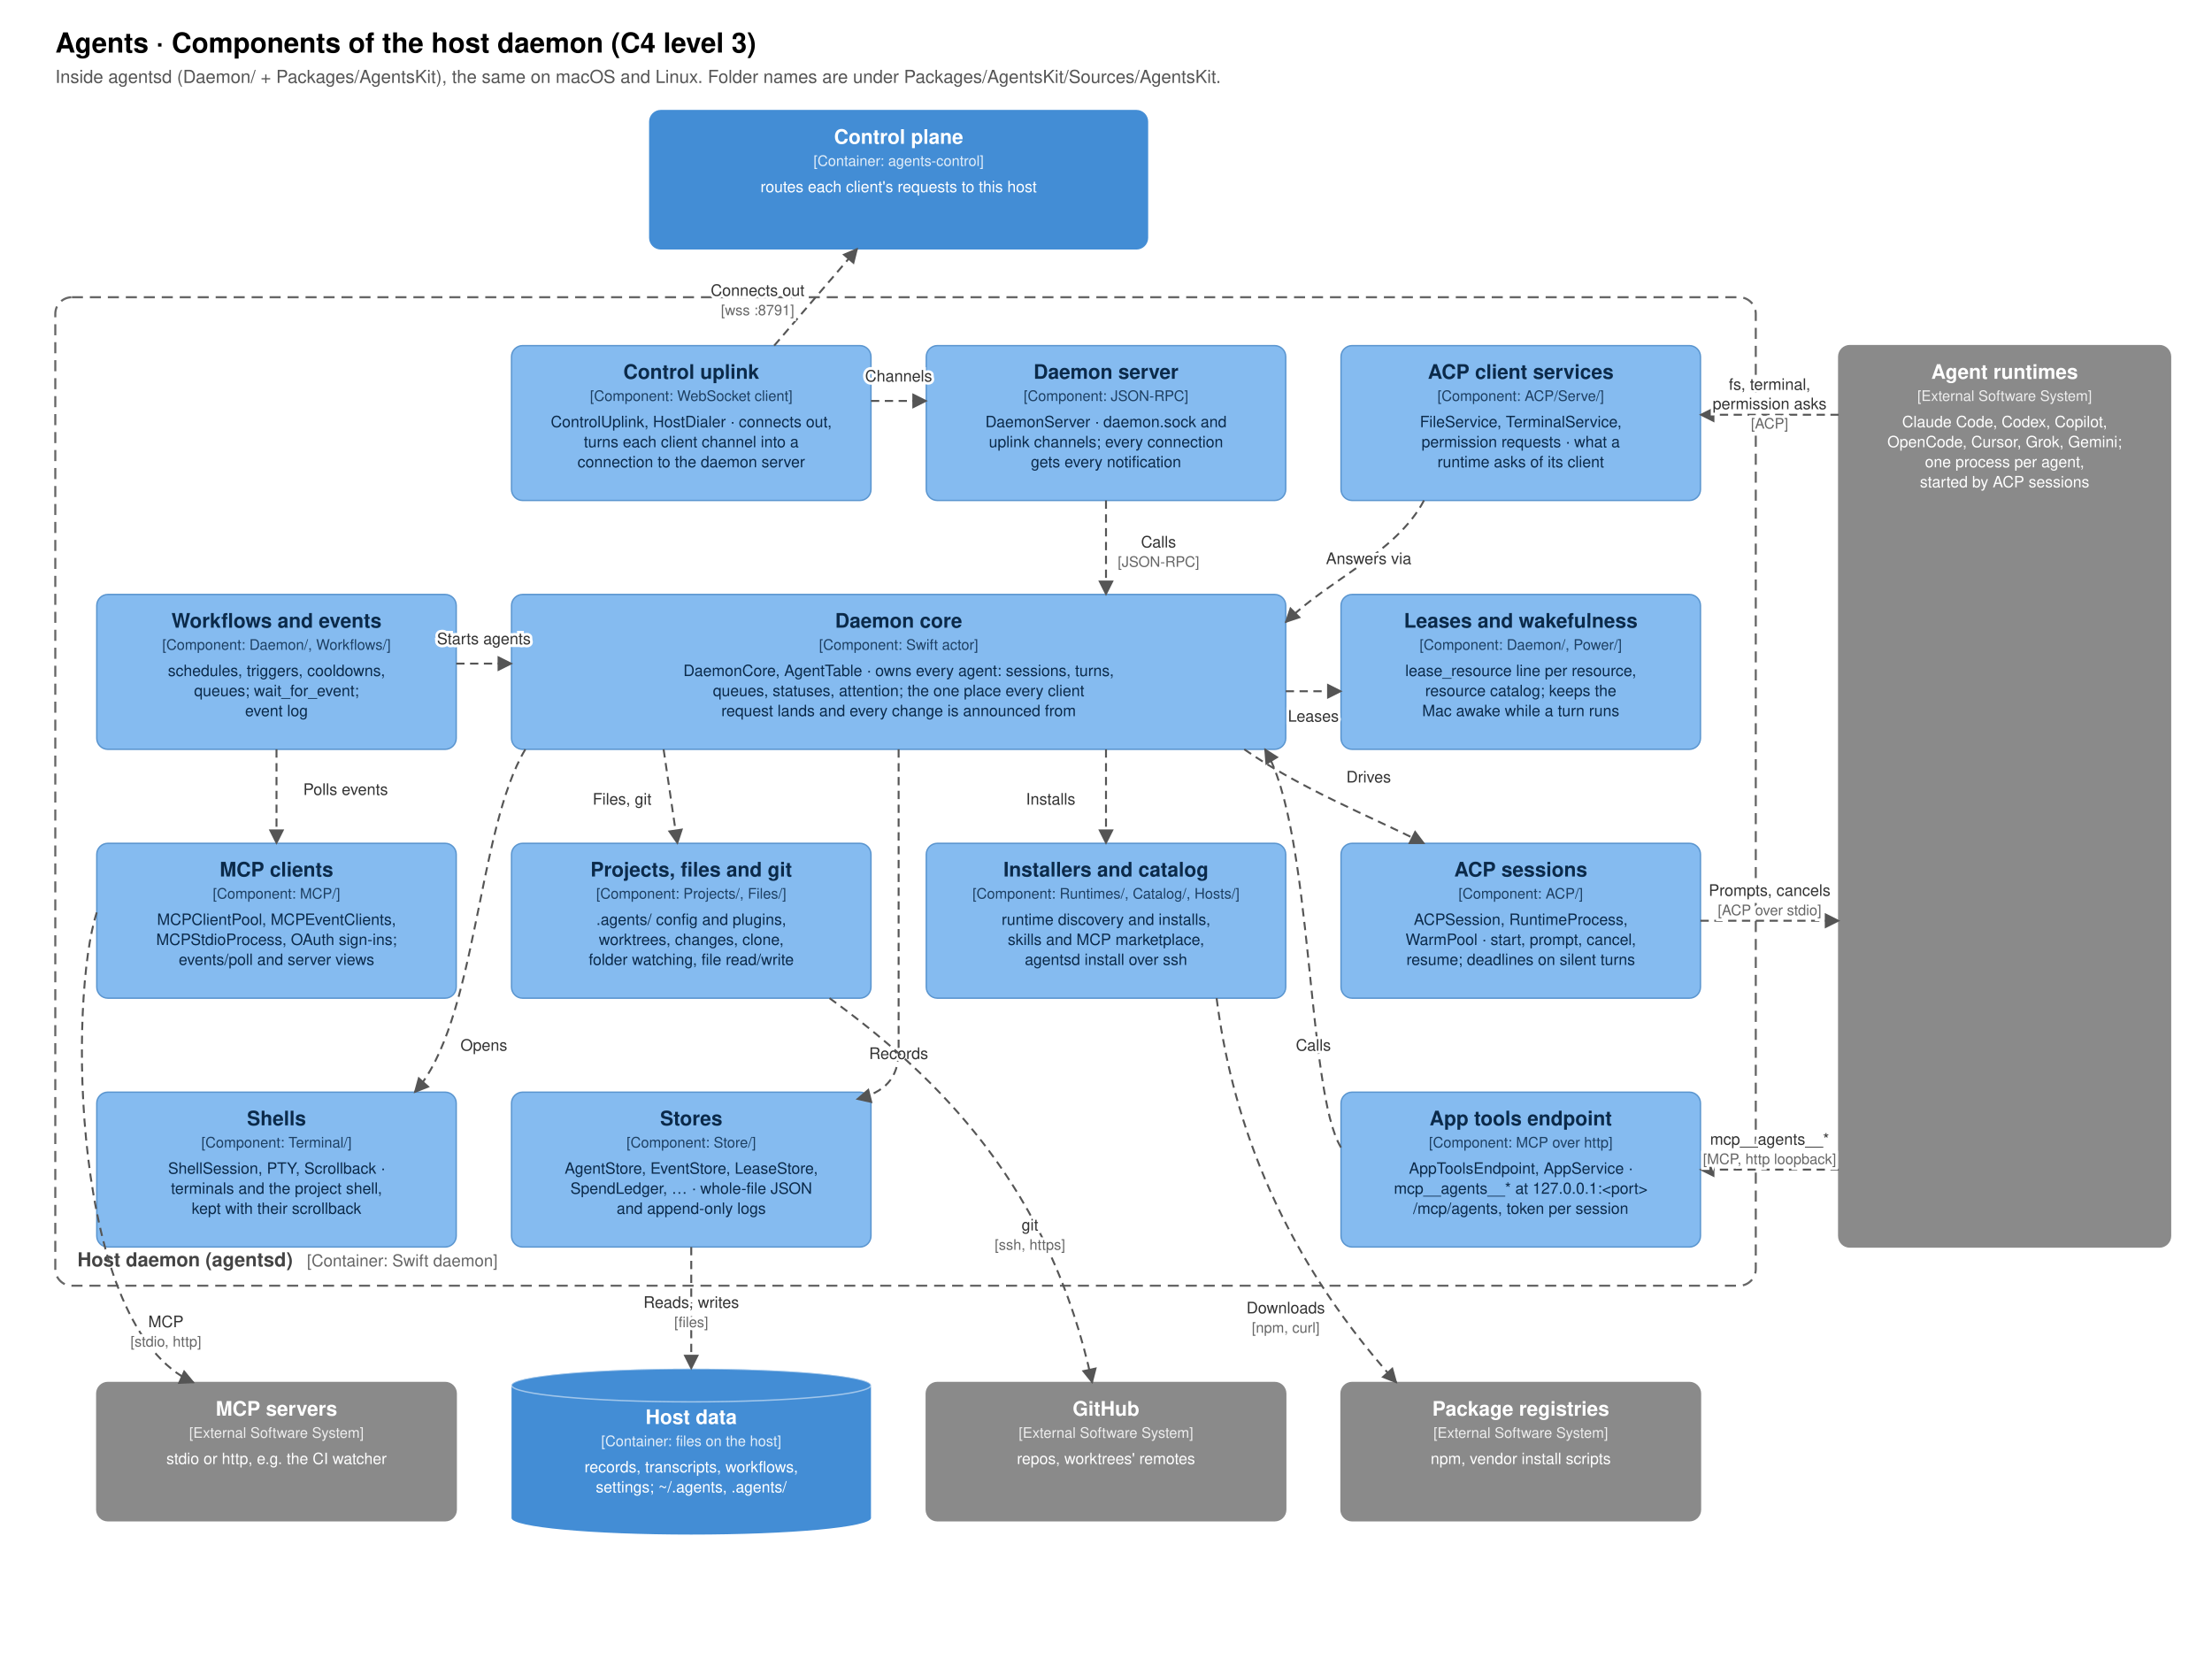
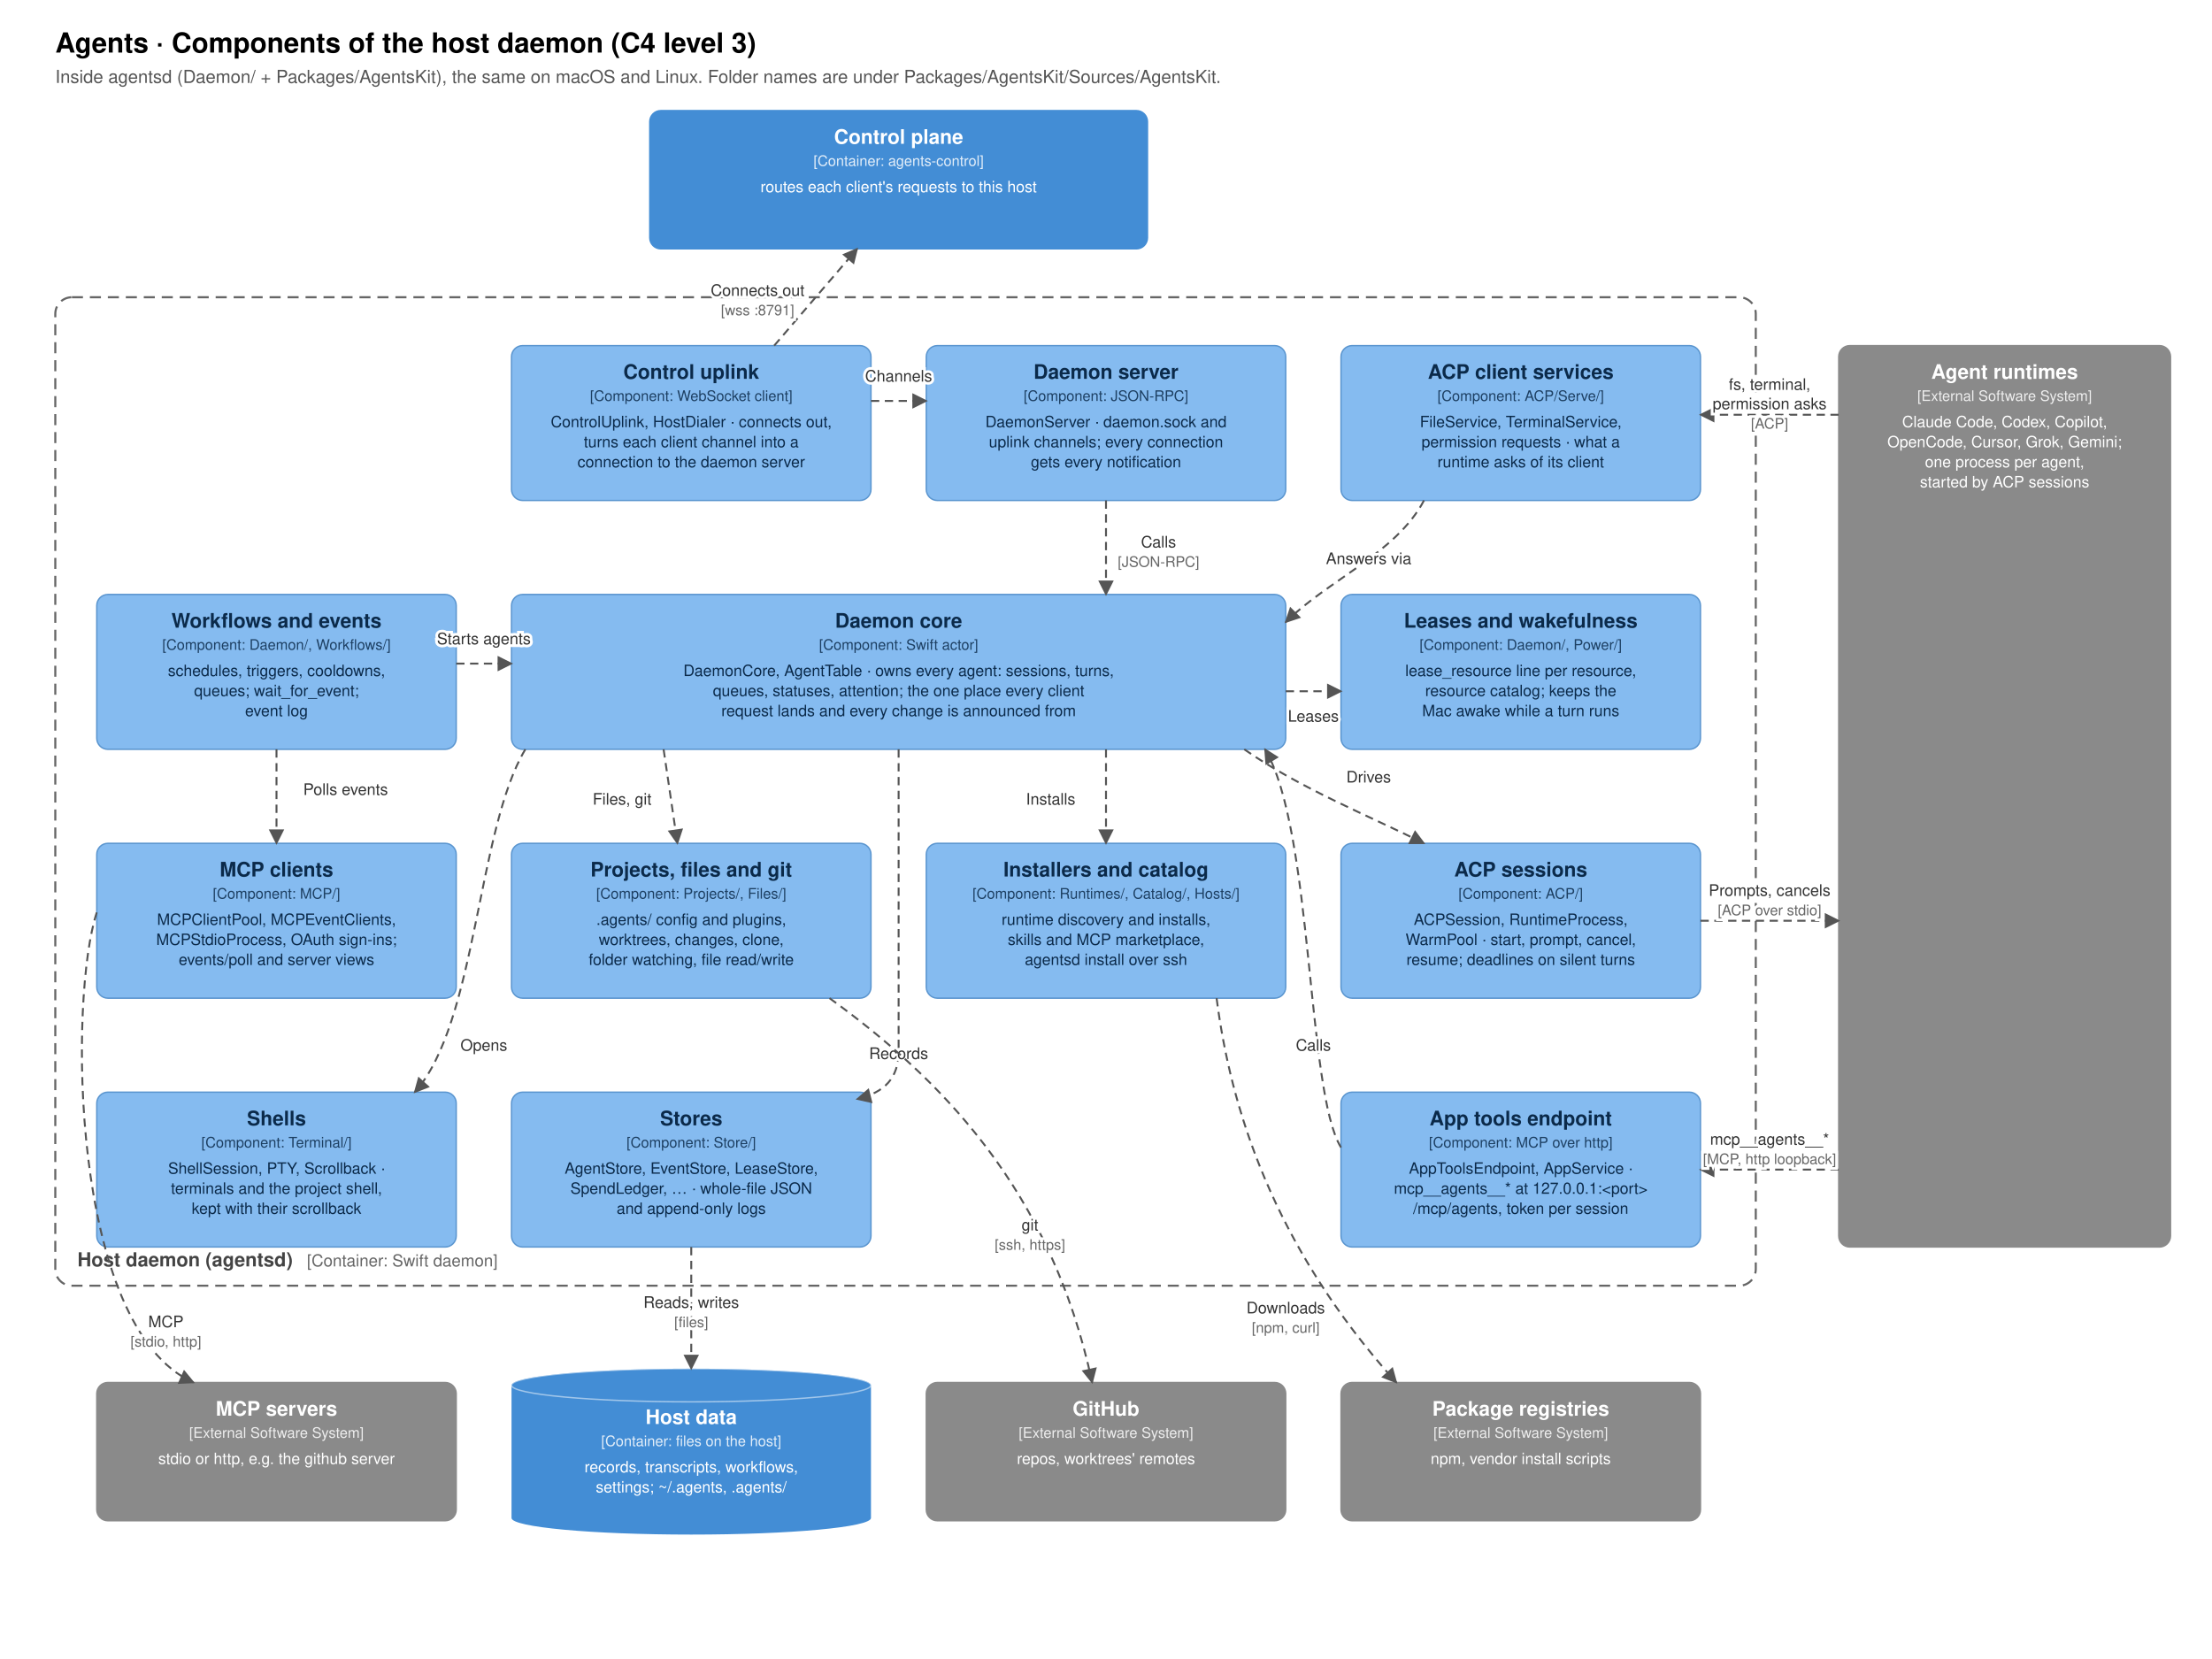
<svg xmlns="http://www.w3.org/2000/svg" viewBox="0 0 1600 1200" width="1600" height="1200" font-family="-apple-system, Helvetica, Arial, sans-serif">
  <defs>
    <marker id="a" viewBox="0 0 10 10" refX="9" refY="5" markerWidth="8" markerHeight="8" orient="auto-start-reverse">
      <path d="M0,0 L10,5 L0,10 z" fill="#555" />
    </marker>
    <style>.r{stroke:#555;stroke-width:1.4;fill:none;stroke-dasharray:6 4;marker-end:url(#a)} .rl{font-size:11.5px;fill:#333;text-anchor:middle;paint-order:stroke;stroke:#fff;stroke-width:4px} .rt{font-size:10.5px;fill:#666;text-anchor:middle;paint-order:stroke;stroke:#fff;stroke-width:4px}</style>
  </defs>
  <rect width="1600" height="1200" fill="#fff" />
  <text x="40" y="38" font-size="20" font-weight="700">Agents · Components of the host daemon (C4 level 3)</text>
  <text x="40" y="60" font-size="13" fill="#555">Inside agentsd (Daemon/ + Packages/AgentsKit), the same on macOS and Linux. Folder names are under Packages/AgentsKit/Sources/AgentsKit.</text>
  <rect x="40" y="215" width="1230" height="715" rx="12" fill="none" stroke="#666" stroke-width="1.5" stroke-dasharray="8 5" />
  <text x="56" y="916" font-size="14" font-weight="700" fill="#444">Host daemon (agentsd)</text>
  <text x="222" y="916" font-size="12" fill="#666">[Container: Swift daemon]</text>
  <rect x="470" y="80" width="360" height="100" rx="8" fill="#438dd5" stroke="#438dd5" />
  <text x="650.0" y="104" fill="#fff" font-weight="700" font-size="14.5" text-anchor="middle">Control plane</text>
  <text x="650.0" y="120" fill="#fff" font-size="10.5" text-anchor="middle" opacity=".85">[Container: agents-control]</text>
  <text x="650.0" y="139.0" fill="#fff" font-size="11.3" text-anchor="middle">routes each client's requests to this host</text>
  <rect x="1330" y="250" width="240" height="652" rx="8" fill="#8a8a8a" stroke="#8a8a8a" />
  <text x="1450.0" y="274" fill="#fff" font-weight="700" font-size="14.5" text-anchor="middle">Agent runtimes</text>
  <text x="1450.0" y="290" fill="#fff" font-size="10.5" text-anchor="middle" opacity=".85">[External Software System]</text>
  <text x="1450.0" y="309.0" fill="#fff" font-size="11.3" text-anchor="middle">Claude Code, Codex, Copilot,</text>
  <text x="1450.0" y="323.5" fill="#fff" font-size="11.3" text-anchor="middle">OpenCode, Cursor, Grok, Gemini;</text>
  <text x="1450.0" y="338.0" fill="#fff" font-size="11.3" text-anchor="middle">one process per agent,</text>
  <text x="1450.0" y="352.5" fill="#fff" font-size="11.3" text-anchor="middle">started by ACP sessions</text>
  <rect x="70" y="1000" width="260" height="100" rx="8" fill="#8a8a8a" stroke="#8a8a8a" />
  <text x="200.0" y="1024" fill="#fff" font-weight="700" font-size="14.5" text-anchor="middle">MCP servers</text>
  <text x="200.0" y="1040" fill="#fff" font-size="10.5" text-anchor="middle" opacity=".85">[External Software System]</text>
-   <text x="200.0" y="1059.0" fill="#fff" font-size="11.3" text-anchor="middle">stdio or http, e.g. the CI watcher</text>
+   <text x="200.0" y="1059.0" fill="#fff" font-size="11.3" text-anchor="middle">stdio or http, e.g. the github server</text>
  <path d="M370,1002 L370,1098 A130.0,12 0 0 0 630,1098 L630,1002 A130.0,12 0 0 0 370,1002 Z" fill="#438dd5" />
  <ellipse cx="500.0" cy="1002" rx="130.0" ry="12" fill="#438dd5" stroke="#fff" stroke-opacity=".5" />
  <text x="500.0" y="1030" fill="#fff" font-weight="700" font-size="14.5" text-anchor="middle">Host data</text>
  <text x="500.0" y="1046" fill="#fff" font-size="10.5" text-anchor="middle" opacity=".85">[Container: files on the host]</text>
  <text x="500.0" y="1065.0" fill="#fff" font-size="11.3" text-anchor="middle">records, transcripts, workflows,</text>
  <text x="500.0" y="1079.5" fill="#fff" font-size="11.3" text-anchor="middle">settings; ~/.agents, .agents/</text>
  <rect x="670" y="1000" width="260" height="100" rx="8" fill="#8a8a8a" stroke="#8a8a8a" />
  <text x="800.0" y="1024" fill="#fff" font-weight="700" font-size="14.5" text-anchor="middle">GitHub</text>
  <text x="800.0" y="1040" fill="#fff" font-size="10.5" text-anchor="middle" opacity=".85">[External Software System]</text>
  <text x="800.0" y="1059.0" fill="#fff" font-size="11.3" text-anchor="middle">repos, worktrees' remotes</text>
  <rect x="970" y="1000" width="260" height="100" rx="8" fill="#8a8a8a" stroke="#8a8a8a" />
  <text x="1100.0" y="1024" fill="#fff" font-weight="700" font-size="14.5" text-anchor="middle">Package registries</text>
  <text x="1100.0" y="1040" fill="#fff" font-size="10.5" text-anchor="middle" opacity=".85">[External Software System]</text>
  <text x="1100.0" y="1059.0" fill="#fff" font-size="11.3" text-anchor="middle">npm, vendor install scripts</text>
  <rect x="370" y="250" width="260" height="112" rx="8" fill="#85bbf0" stroke="#5a95cf" />
  <text x="500.0" y="274" fill="#0b2a4a" font-weight="700" font-size="14.5" text-anchor="middle">Control uplink</text>
  <text x="500.0" y="290" fill="#0b2a4a" font-size="10.5" text-anchor="middle" opacity=".85">[Component: WebSocket client]</text>
  <text x="500.0" y="309.0" fill="#0b2a4a" font-size="11.3" text-anchor="middle">ControlUplink, HostDialer · connects out,</text>
  <text x="500.0" y="323.5" fill="#0b2a4a" font-size="11.3" text-anchor="middle">turns each client channel into a</text>
  <text x="500.0" y="338.0" fill="#0b2a4a" font-size="11.3" text-anchor="middle">connection to the daemon server</text>
  <rect x="670" y="250" width="260" height="112" rx="8" fill="#85bbf0" stroke="#5a95cf" />
  <text x="800.0" y="274" fill="#0b2a4a" font-weight="700" font-size="14.5" text-anchor="middle">Daemon server</text>
  <text x="800.0" y="290" fill="#0b2a4a" font-size="10.5" text-anchor="middle" opacity=".85">[Component: JSON-RPC]</text>
  <text x="800.0" y="309.0" fill="#0b2a4a" font-size="11.3" text-anchor="middle">DaemonServer · daemon.sock and</text>
  <text x="800.0" y="323.5" fill="#0b2a4a" font-size="11.3" text-anchor="middle">uplink channels; every connection</text>
  <text x="800.0" y="338.0" fill="#0b2a4a" font-size="11.3" text-anchor="middle">gets every notification</text>
  <rect x="970" y="250" width="260" height="112" rx="8" fill="#85bbf0" stroke="#5a95cf" />
  <text x="1100.0" y="274" fill="#0b2a4a" font-weight="700" font-size="14.5" text-anchor="middle">ACP client services</text>
  <text x="1100.0" y="290" fill="#0b2a4a" font-size="10.5" text-anchor="middle" opacity=".85">[Component: ACP/Serve/]</text>
  <text x="1100.0" y="309.0" fill="#0b2a4a" font-size="11.3" text-anchor="middle">FileService, TerminalService,</text>
  <text x="1100.0" y="323.5" fill="#0b2a4a" font-size="11.3" text-anchor="middle">permission requests · what a</text>
  <text x="1100.0" y="338.0" fill="#0b2a4a" font-size="11.3" text-anchor="middle">runtime asks of its client</text>
  <rect x="370" y="430" width="560" height="112" rx="8" fill="#85bbf0" stroke="#5a95cf" />
  <text x="650.0" y="454" fill="#0b2a4a" font-weight="700" font-size="14.5" text-anchor="middle">Daemon core</text>
  <text x="650.0" y="470" fill="#0b2a4a" font-size="10.5" text-anchor="middle" opacity=".85">[Component: Swift actor]</text>
  <text x="650.0" y="489.0" fill="#0b2a4a" font-size="11.3" text-anchor="middle">DaemonCore, AgentTable · owns every agent: sessions, turns,</text>
  <text x="650.0" y="503.5" fill="#0b2a4a" font-size="11.3" text-anchor="middle">queues, statuses, attention; the one place every client</text>
  <text x="650.0" y="518.0" fill="#0b2a4a" font-size="11.3" text-anchor="middle">request lands and every change is announced from</text>
  <rect x="70" y="430" width="260" height="112" rx="8" fill="#85bbf0" stroke="#5a95cf" />
  <text x="200.0" y="454" fill="#0b2a4a" font-weight="700" font-size="14.5" text-anchor="middle">Workflows and events</text>
  <text x="200.0" y="470" fill="#0b2a4a" font-size="10.5" text-anchor="middle" opacity=".85">[Component: Daemon/, Workflows/]</text>
  <text x="200.0" y="489.0" fill="#0b2a4a" font-size="11.3" text-anchor="middle">schedules, triggers, cooldowns,</text>
  <text x="200.0" y="503.5" fill="#0b2a4a" font-size="11.3" text-anchor="middle">queues; wait_for_event;</text>
  <text x="200.0" y="518.0" fill="#0b2a4a" font-size="11.3" text-anchor="middle">event log</text>
  <rect x="970" y="430" width="260" height="112" rx="8" fill="#85bbf0" stroke="#5a95cf" />
  <text x="1100.0" y="454" fill="#0b2a4a" font-weight="700" font-size="14.5" text-anchor="middle">Leases and wakefulness</text>
  <text x="1100.0" y="470" fill="#0b2a4a" font-size="10.5" text-anchor="middle" opacity=".85">[Component: Daemon/, Power/]</text>
  <text x="1100.0" y="489.0" fill="#0b2a4a" font-size="11.3" text-anchor="middle">lease_resource line per resource,</text>
  <text x="1100.0" y="503.5" fill="#0b2a4a" font-size="11.3" text-anchor="middle">resource catalog; keeps the</text>
  <text x="1100.0" y="518.0" fill="#0b2a4a" font-size="11.3" text-anchor="middle">Mac awake while a turn runs</text>
  <rect x="70" y="610" width="260" height="112" rx="8" fill="#85bbf0" stroke="#5a95cf" />
  <text x="200.0" y="634" fill="#0b2a4a" font-weight="700" font-size="14.5" text-anchor="middle">MCP clients</text>
  <text x="200.0" y="650" fill="#0b2a4a" font-size="10.5" text-anchor="middle" opacity=".85">[Component: MCP/]</text>
  <text x="200.0" y="669.0" fill="#0b2a4a" font-size="11.3" text-anchor="middle">MCPClientPool, MCPEventClients,</text>
  <text x="200.0" y="683.5" fill="#0b2a4a" font-size="11.3" text-anchor="middle">MCPStdioProcess, OAuth sign-ins;</text>
  <text x="200.0" y="698.0" fill="#0b2a4a" font-size="11.3" text-anchor="middle">events/poll and server views</text>
  <rect x="370" y="610" width="260" height="112" rx="8" fill="#85bbf0" stroke="#5a95cf" />
  <text x="500.0" y="634" fill="#0b2a4a" font-weight="700" font-size="14.5" text-anchor="middle">Projects, files and git</text>
  <text x="500.0" y="650" fill="#0b2a4a" font-size="10.5" text-anchor="middle" opacity=".85">[Component: Projects/, Files/]</text>
  <text x="500.0" y="669.0" fill="#0b2a4a" font-size="11.3" text-anchor="middle">.agents/ config and plugins,</text>
  <text x="500.0" y="683.5" fill="#0b2a4a" font-size="11.3" text-anchor="middle">worktrees, changes, clone,</text>
  <text x="500.0" y="698.0" fill="#0b2a4a" font-size="11.3" text-anchor="middle">folder watching, file read/write</text>
  <rect x="670" y="610" width="260" height="112" rx="8" fill="#85bbf0" stroke="#5a95cf" />
  <text x="800.0" y="634" fill="#0b2a4a" font-weight="700" font-size="14.5" text-anchor="middle">Installers and catalog</text>
  <text x="800.0" y="650" fill="#0b2a4a" font-size="10.5" text-anchor="middle" opacity=".85">[Component: Runtimes/, Catalog/, Hosts/]</text>
  <text x="800.0" y="669.0" fill="#0b2a4a" font-size="11.3" text-anchor="middle">runtime discovery and installs,</text>
  <text x="800.0" y="683.5" fill="#0b2a4a" font-size="11.3" text-anchor="middle">skills and MCP marketplace,</text>
  <text x="800.0" y="698.0" fill="#0b2a4a" font-size="11.3" text-anchor="middle">agentsd install over ssh</text>
  <rect x="970" y="610" width="260" height="112" rx="8" fill="#85bbf0" stroke="#5a95cf" />
  <text x="1100.0" y="634" fill="#0b2a4a" font-weight="700" font-size="14.5" text-anchor="middle">ACP sessions</text>
  <text x="1100.0" y="650" fill="#0b2a4a" font-size="10.5" text-anchor="middle" opacity=".85">[Component: ACP/]</text>
  <text x="1100.0" y="669.0" fill="#0b2a4a" font-size="11.3" text-anchor="middle">ACPSession, RuntimeProcess,</text>
  <text x="1100.0" y="683.5" fill="#0b2a4a" font-size="11.3" text-anchor="middle">WarmPool · start, prompt, cancel,</text>
  <text x="1100.0" y="698.0" fill="#0b2a4a" font-size="11.3" text-anchor="middle">resume; deadlines on silent turns</text>
  <rect x="70" y="790" width="260" height="112" rx="8" fill="#85bbf0" stroke="#5a95cf" />
  <text x="200.0" y="814" fill="#0b2a4a" font-weight="700" font-size="14.5" text-anchor="middle">Shells</text>
  <text x="200.0" y="830" fill="#0b2a4a" font-size="10.5" text-anchor="middle" opacity=".85">[Component: Terminal/]</text>
  <text x="200.0" y="849.0" fill="#0b2a4a" font-size="11.3" text-anchor="middle">ShellSession, PTY, Scrollback ·</text>
  <text x="200.0" y="863.5" fill="#0b2a4a" font-size="11.3" text-anchor="middle">terminals and the project shell,</text>
  <text x="200.0" y="878.0" fill="#0b2a4a" font-size="11.3" text-anchor="middle">kept with their scrollback</text>
  <rect x="370" y="790" width="260" height="112" rx="8" fill="#85bbf0" stroke="#5a95cf" />
  <text x="500.0" y="814" fill="#0b2a4a" font-weight="700" font-size="14.5" text-anchor="middle">Stores</text>
  <text x="500.0" y="830" fill="#0b2a4a" font-size="10.5" text-anchor="middle" opacity=".85">[Component: Store/]</text>
  <text x="500.0" y="849.0" fill="#0b2a4a" font-size="11.3" text-anchor="middle">AgentStore, EventStore, LeaseStore,</text>
  <text x="500.0" y="863.5" fill="#0b2a4a" font-size="11.3" text-anchor="middle">SpendLedger, … · whole-file JSON</text>
  <text x="500.0" y="878.0" fill="#0b2a4a" font-size="11.3" text-anchor="middle">and append-only logs</text>
  <rect x="970" y="790" width="260" height="112" rx="8" fill="#85bbf0" stroke="#5a95cf" />
  <text x="1100.0" y="814" fill="#0b2a4a" font-weight="700" font-size="14.5" text-anchor="middle">App tools endpoint</text>
  <text x="1100.0" y="830" fill="#0b2a4a" font-size="10.5" text-anchor="middle" opacity=".85">[Component: MCP over http]</text>
  <text x="1100.0" y="849.0" fill="#0b2a4a" font-size="11.3" text-anchor="middle">AppToolsEndpoint, AppService ·</text>
  <text x="1100.0" y="863.5" fill="#0b2a4a" font-size="11.3" text-anchor="middle">mcp__agents__* at 127.0.0.1:&lt;port&gt;</text>
  <text x="1100.0" y="878.0" fill="#0b2a4a" font-size="11.3" text-anchor="middle">/mcp/agents, token per session</text>
  <path class="r" d="M560,250 L620,180" />
  <text class="rl" x="548" y="214">Connects out</text>
  <text class="rt" x="548" y="228">[wss :8791]</text>
  <path class="r" d="M630,290 L670,290" />
  <text class="rl" x="650" y="276">Channels</text>
  <path class="r" d="M800,362 L800,430" />
  <text class="rl" x="838" y="396">Calls</text>
  <text class="rt" x="838" y="410">[JSON-RPC]</text>
  <path class="r" d="M1330,300 L1230,300" />
  <text class="rl" x="1280" y="282">fs, terminal,</text>
  <text class="rl" x="1280" y="296">permission asks</text>
  <text class="rt" x="1280" y="310">[ACP]</text>
  <path class="r" d="M1030,362 C1010,400 960,420 930,450" />
  <text class="rl" x="990" y="408">Answers via</text>
  <path class="r" d="M330,480 L370,480" />
  <text class="rl" x="350" y="466">Starts agents</text>
  <path class="r" d="M930,500 L970,500" />
  <text class="rl" x="950" y="522">Leases</text>
  <path class="r" d="M200,542 L200,610" />
  <text class="rl" x="250" y="575">Polls events</text>
  <path class="r" d="M480,542 L490,610" />
  <text class="rl" x="450" y="582">Files, git</text>
  <path class="r" d="M800,542 L800,610" />
  <text class="rl" x="760" y="582">Installs</text>
  <path class="r" d="M900,542 C940,570 990,590 1030,610" />
  <text class="rl" x="990" y="566">Drives</text>
  <path class="r" d="M1230,666 L1330,666" />
  <text class="rl" x="1280" y="648">Prompts, cancels</text>
  <text class="rt" x="1280" y="662">[ACP over stdio]</text>
  <path class="r" d="M1330,846 L1230,846" />
  <text class="rl" x="1280" y="828">mcp__agents__*</text>
  <text class="rt" x="1280" y="842">[MCP, http loopback]</text>
  <path class="r" d="M970,830 C945,790 950,600 915,542" />
  <text class="rl" x="950" y="760">Calls</text>
  <path class="r" d="M380,542 C345,600 345,740 300,790" />
  <text class="rl" x="350" y="760">Opens</text>
  <path class="r" d="M650,542 L650,760 C650,780 640,790 620,795" />
  <text class="rl" x="650" y="766">Records</text>
  <path class="r" d="M70,660 C50,720 50,960 140,1000" />
  <text class="rl" x="120" y="960">MCP</text>
  <text class="rt" x="120" y="974">[stdio, http]</text>
  <path class="r" d="M500,902 L500,990" />
  <text class="rl" x="500" y="946">Reads, writes</text>
  <text class="rt" x="500" y="960">[files]</text>
  <path class="r" d="M600,722 C680,780 760,860 790,1000" />
  <text class="rl" x="745" y="890">git</text>
  <text class="rt" x="745" y="904">[ssh, https]</text>
  <path class="r" d="M880,722 C890,800 920,900 1010,1000" />
  <text class="rl" x="930" y="950">Downloads</text>
  <text class="rt" x="930" y="964">[npm, curl]</text>
</svg>
